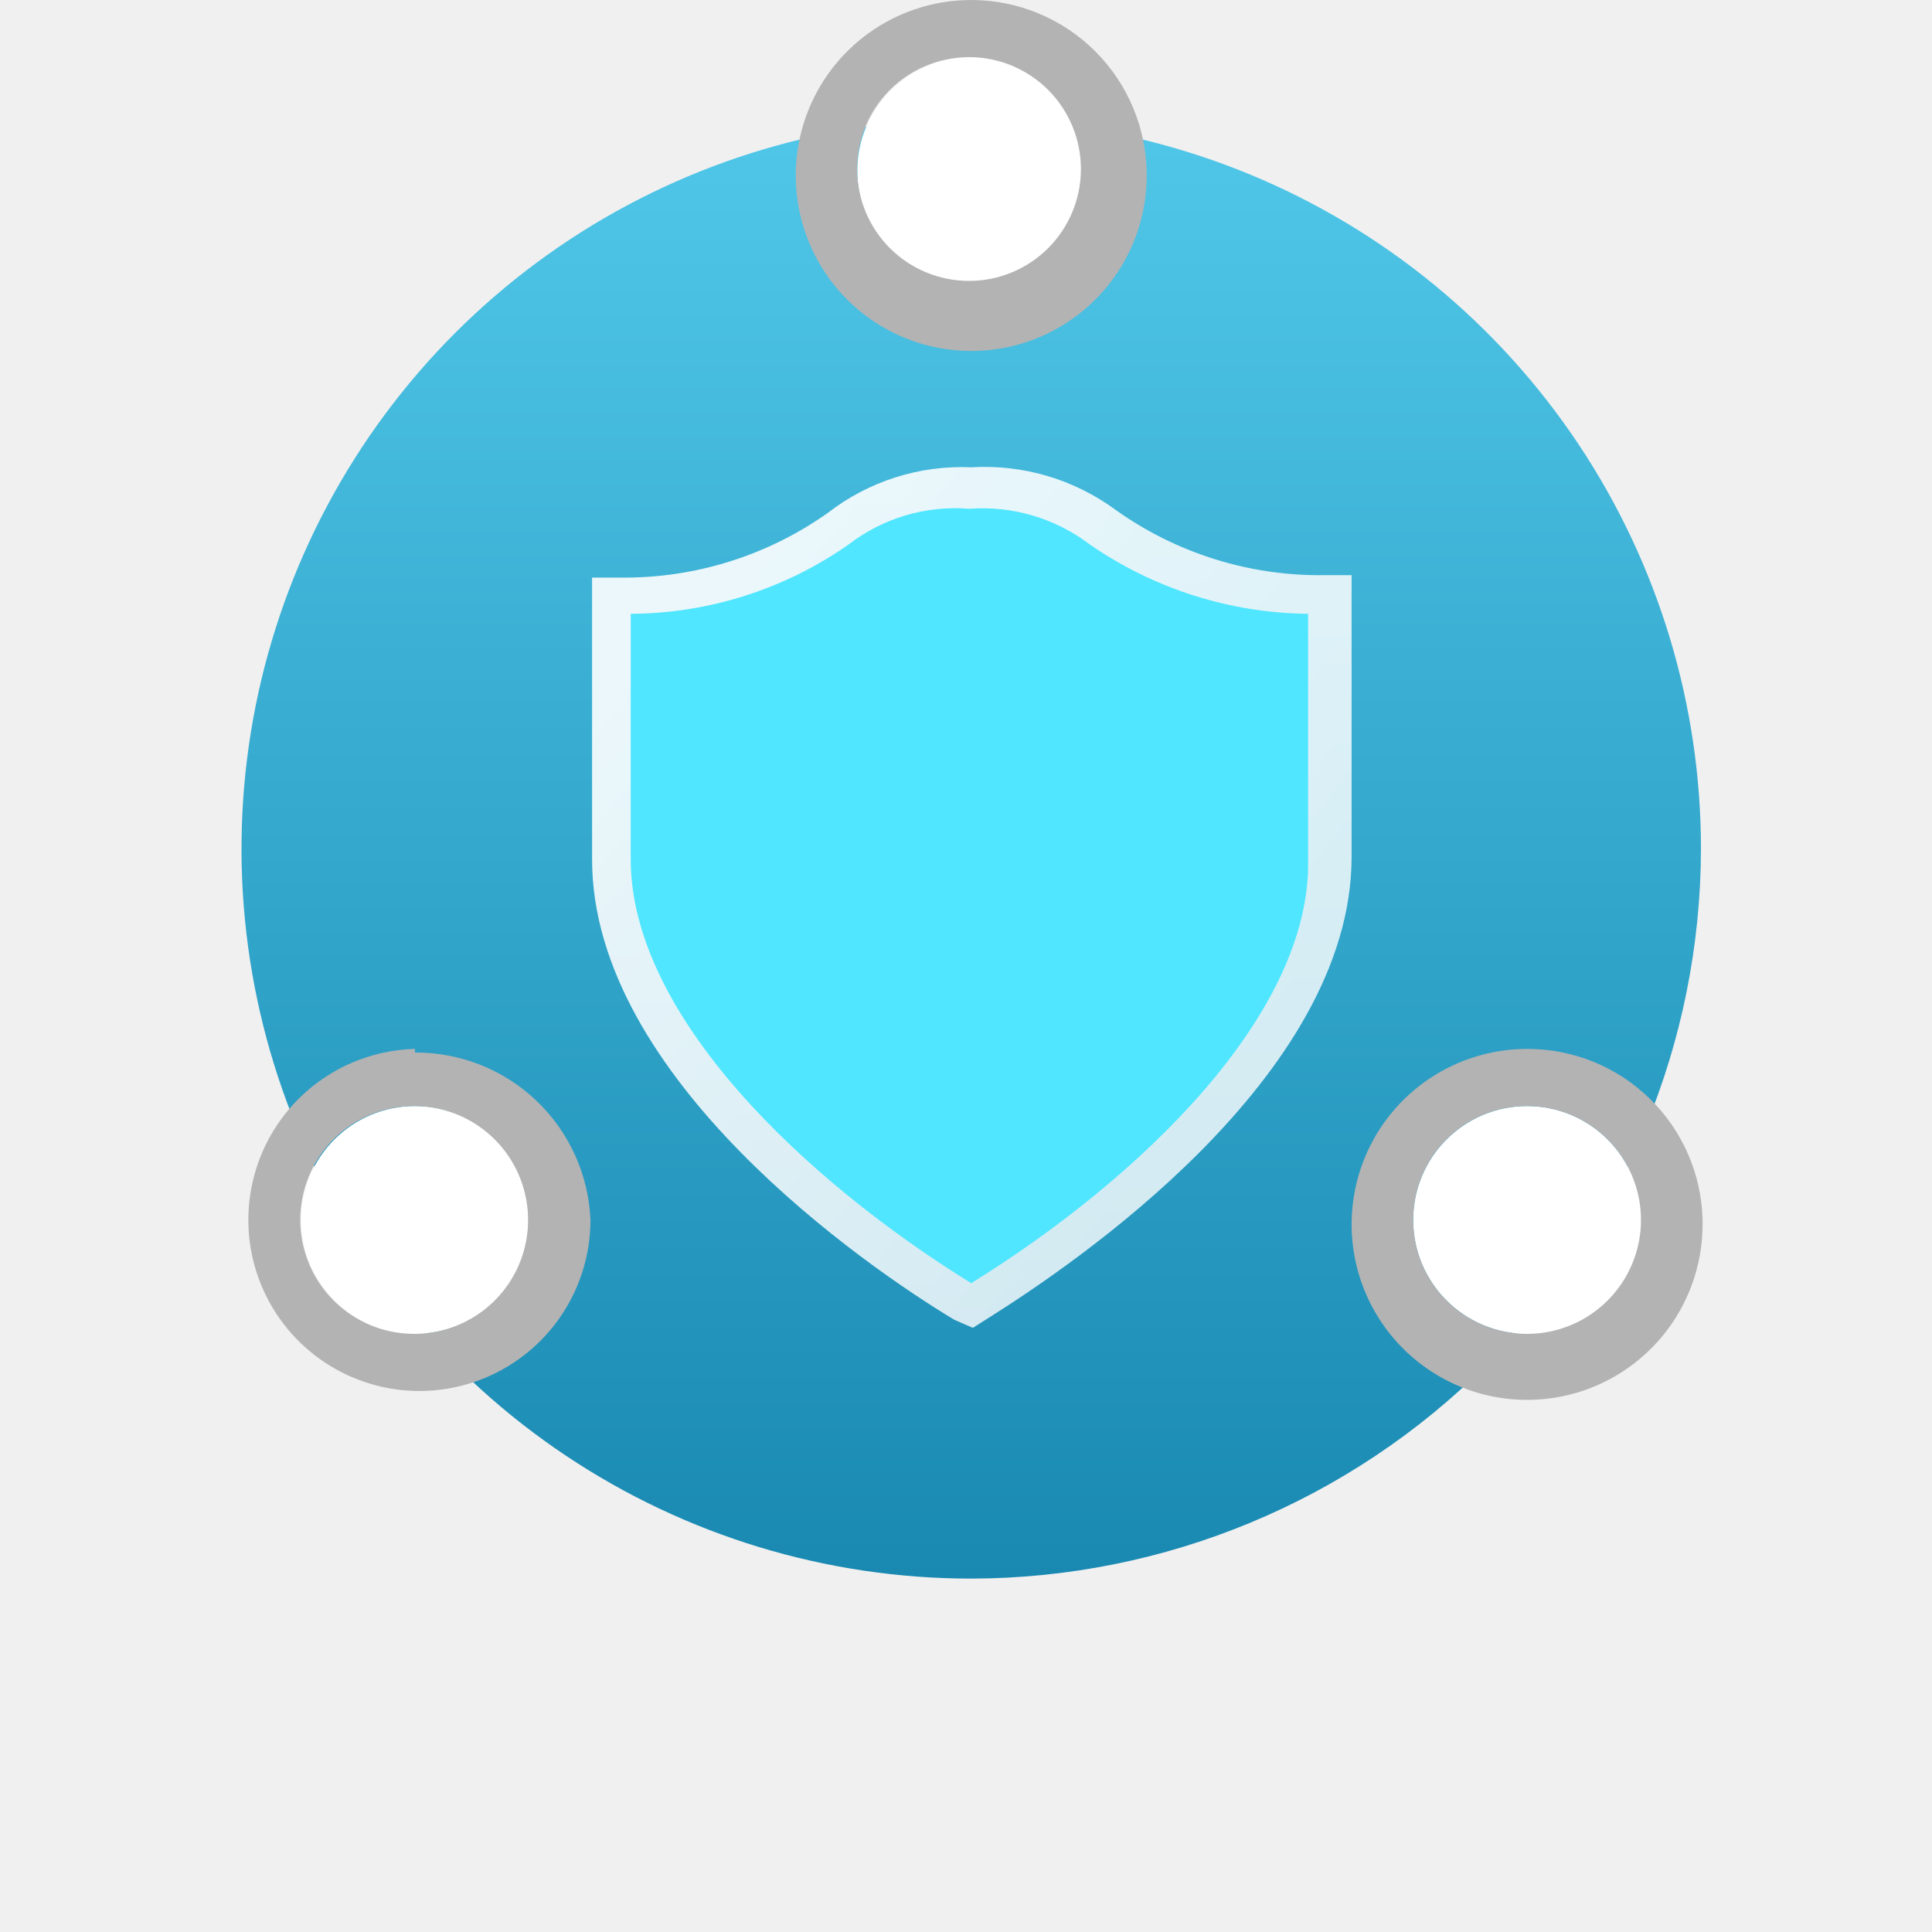
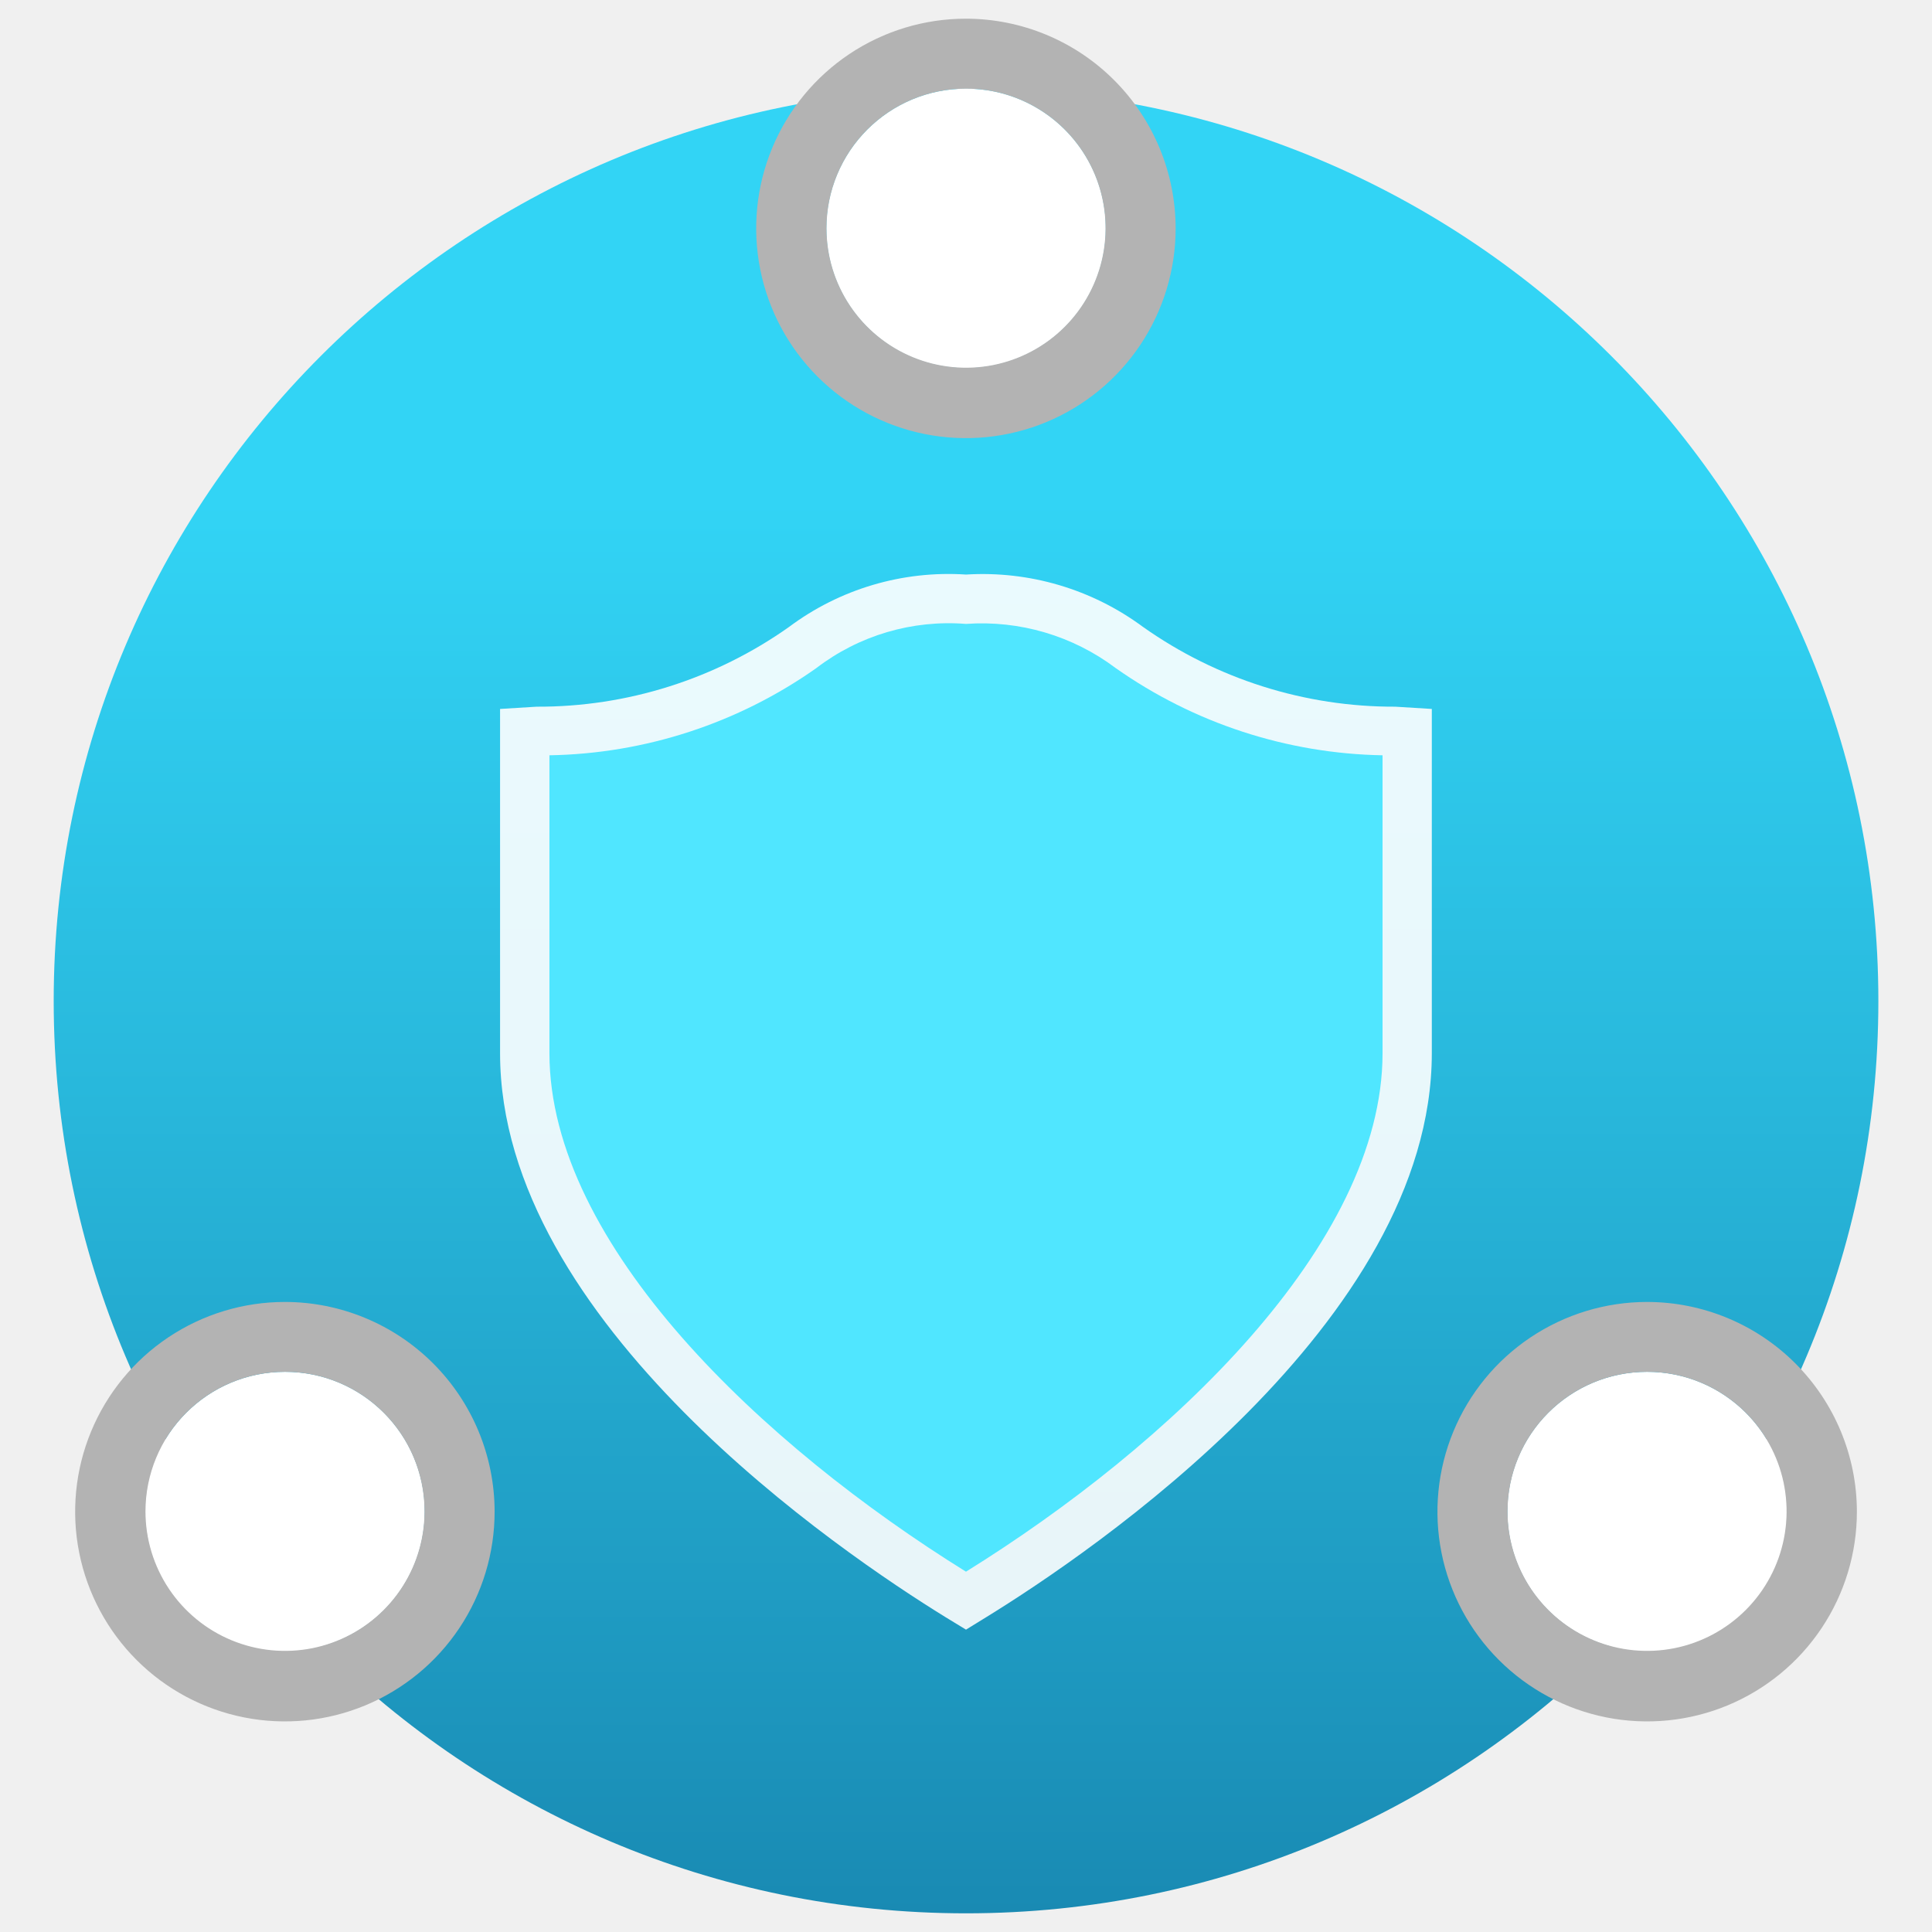
- <svg xmlns="http://www.w3.org/2000/svg" width="48" height="48" viewBox="0 0 48 48" fill="none">
-   <g clip-path="url(#clip0_52_57)">
-     <path d="M24.13 39.22C20.544 39.22 17.039 38.157 14.057 36.164C11.076 34.172 8.752 31.341 7.38 28.028C6.008 24.715 5.649 21.07 6.348 17.553C7.048 14.036 8.775 10.806 11.31 8.27C13.846 5.735 17.076 4.008 20.593 3.308C24.11 2.609 27.755 2.968 31.068 4.34C34.381 5.712 37.212 8.036 39.205 11.018C41.197 13.999 42.26 17.504 42.26 21.09C42.252 25.896 40.339 30.503 36.941 33.901C33.543 37.299 28.936 39.212 24.13 39.22Z" fill="url(#paint0_linear_52_57)" />
-     <path d="M23.71 32.79C21.53 31.48 14.71 26.79 14.71 21.35V14.35H15.45C17.283 14.364 19.075 13.8 20.57 12.74C21.586 11.954 22.847 11.554 24.13 11.61C25.414 11.532 26.684 11.907 27.72 12.67C29.214 13.735 31.005 14.302 32.84 14.29H33.58V21.29C33.58 26.76 26.66 31.42 24.58 32.73L24.17 32.99L23.71 32.79Z" fill="url(#paint1_linear_52_57)" />
-     <path d="M24.13 31.88C20 29.33 15.67 25.23 15.67 21.35V15.25C17.606 15.24 19.494 14.64 21.08 13.53C21.934 12.871 23.004 12.553 24.08 12.64C25.155 12.56 26.222 12.877 27.08 13.53C28.674 14.631 30.562 15.23 32.5 15.25V21.35C32.58 25.23 28.25 29.33 24.13 31.88Z" fill="#50E6FF" />
-     <path d="M37.94 33.14C39.503 33.14 40.77 31.873 40.77 30.31C40.77 28.747 39.503 27.48 37.94 27.48C36.377 27.48 35.11 28.747 35.11 30.31C35.11 31.873 36.377 33.14 37.94 33.14Z" fill="white" />
-     <path d="M37.94 27.48C38.5 27.48 39.047 27.646 39.512 27.957C39.978 28.268 40.34 28.71 40.555 29.227C40.769 29.744 40.825 30.313 40.716 30.862C40.606 31.411 40.337 31.915 39.941 32.311C39.545 32.707 39.041 32.976 38.492 33.086C37.943 33.195 37.374 33.139 36.857 32.925C36.34 32.71 35.898 32.348 35.587 31.882C35.276 31.417 35.11 30.87 35.11 30.31C35.109 29.938 35.181 29.569 35.323 29.225C35.465 28.881 35.673 28.569 35.936 28.306C36.199 28.043 36.511 27.834 36.855 27.693C37.199 27.551 37.568 27.479 37.94 27.48ZM37.94 26.06C37.078 26.06 36.235 26.316 35.518 26.795C34.801 27.274 34.242 27.955 33.912 28.751C33.582 29.548 33.496 30.425 33.664 31.27C33.832 32.116 34.247 32.893 34.857 33.503C35.467 34.113 36.244 34.528 37.089 34.696C37.935 34.864 38.812 34.778 39.608 34.448C40.405 34.118 41.086 33.559 41.565 32.842C42.044 32.125 42.3 31.282 42.3 30.42V30.31C42.274 29.172 41.803 28.09 40.987 27.295C40.172 26.5 39.078 26.057 37.94 26.06Z" fill="#B3B3B3" />
-     <path d="M10.31 33.14C11.873 33.14 13.14 31.873 13.14 30.31C13.14 28.747 11.873 27.48 10.31 27.48C8.747 27.48 7.48 28.747 7.48 30.31C7.48 31.873 8.747 33.14 10.31 33.14Z" fill="white" />
-     <path d="M10.31 27.48C10.869 27.484 11.414 27.653 11.877 27.967C12.339 28.28 12.699 28.723 12.91 29.241C13.121 29.758 13.175 30.327 13.063 30.874C12.952 31.422 12.681 31.924 12.284 32.318C11.887 32.712 11.383 32.98 10.835 33.087C10.286 33.195 9.718 33.137 9.202 32.923C8.686 32.708 8.246 32.345 7.936 31.88C7.625 31.415 7.46 30.869 7.46 30.31C7.459 29.936 7.532 29.566 7.675 29.221C7.818 28.876 8.028 28.562 8.293 28.299C8.558 28.035 8.873 27.828 9.219 27.687C9.566 27.546 9.936 27.476 10.31 27.48ZM10.31 26.06C9.474 26.082 8.664 26.349 7.98 26.829C7.295 27.309 6.768 27.98 6.463 28.758C6.158 29.537 6.089 30.387 6.265 31.205C6.442 32.022 6.855 32.769 7.453 33.352C8.052 33.935 8.809 34.329 9.63 34.485C10.452 34.64 11.301 34.55 12.071 34.225C12.841 33.9 13.498 33.356 13.961 32.659C14.423 31.963 14.67 31.146 14.67 30.31C14.623 29.187 14.143 28.126 13.33 27.35C12.517 26.574 11.434 26.144 10.31 26.15V26.06Z" fill="#B3B3B3" />
-     <path d="M24.13 7.08C25.693 7.08 26.96 5.813 26.96 4.25C26.96 2.687 25.693 1.42 24.13 1.42C22.567 1.42 21.3 2.687 21.3 4.25C21.3 5.813 22.567 7.08 24.13 7.08Z" fill="white" />
-     <path d="M24.13 1.42C24.862 1.434 25.559 1.737 26.07 2.263C26.58 2.789 26.862 3.494 26.855 4.227C26.848 4.959 26.552 5.66 26.031 6.175C25.511 6.69 24.808 6.979 24.075 6.979C23.343 6.979 22.64 6.69 22.119 6.175C21.599 5.66 21.302 4.959 21.295 4.227C21.288 3.494 21.57 2.789 22.08 2.263C22.591 1.737 23.288 1.434 24.02 1.42H24.13ZM24.13 0C23.268 0 22.425 0.256 21.708 0.735C20.991 1.214 20.432 1.895 20.102 2.692C19.772 3.488 19.686 4.365 19.854 5.211C20.022 6.056 20.437 6.833 21.047 7.443C21.657 8.053 22.434 8.468 23.279 8.636C24.125 8.804 25.002 8.718 25.799 8.388C26.595 8.058 27.276 7.499 27.755 6.782C28.234 6.065 28.49 5.222 28.49 4.36C28.49 3.204 28.031 2.095 27.213 1.277C26.395 0.459 25.286 0 24.13 0Z" fill="#B3B3B3" />
-   </g>
+ <svg xmlns="http://www.w3.org/2000/svg" width="96" height="96" viewBox="0 0 96 96" fill="none">
+   <path d="M48.001 95.072C73.038 95.072 93.335 74.775 93.335 49.739C93.335 24.702 73.038 4.405 48.001 4.405C22.964 4.405 2.668 24.702 2.668 49.739C2.668 74.775 22.964 95.072 48.001 95.072Z" fill="url(#paint0_linear_6009_2008)" />
+   <path d="M46.986 80.358C41.797 77.157 24.848 65.707 24.848 52.331V35.227L26.666 35.115C31.154 35.132 35.535 33.748 39.2 31.157C41.728 29.266 44.849 28.341 48 28.549C51.144 28.355 54.256 29.274 56.789 31.147C60.456 33.742 64.841 35.13 69.333 35.115L71.146 35.227V52.331C71.146 65.707 54.197 77.163 49.002 80.358L48 80.976L46.986 80.358Z" fill="url(#paint1_linear_6009_2008)" />
+   <path d="M47.999 78.096C37.941 71.85 27.301 61.866 27.301 52.33V37.53C32.055 37.449 36.674 35.94 40.559 33.2C42.682 31.572 45.333 30.789 47.999 31.002C50.661 30.812 53.302 31.59 55.434 33.194C59.322 35.934 63.943 37.445 68.698 37.53V52.33C68.698 61.866 58.058 71.85 47.999 78.096Z" fill="#50E6FF" />
+   <path d="M81.842 82.053C85.677 82.053 88.786 78.944 88.786 75.109C88.786 71.274 85.677 68.165 81.842 68.165C78.007 68.165 74.898 71.274 74.898 75.109C74.898 78.944 78.007 82.053 81.842 82.053Z" fill="white" />
+   <path d="M81.842 68.165C83.213 68.165 84.554 68.572 85.694 69.334C86.834 70.096 87.723 71.178 88.247 72.445C88.772 73.712 88.909 75.106 88.642 76.451C88.374 77.796 87.714 79.032 86.744 80.001C85.775 80.971 84.539 81.631 83.194 81.899C81.85 82.166 80.455 82.029 79.189 81.504C77.922 80.98 76.839 80.091 76.077 78.951C75.315 77.811 74.909 76.47 74.909 75.099C74.909 73.26 75.639 71.496 76.939 70.196C78.239 68.896 80.003 68.165 81.842 68.165ZM81.842 64.693C79.781 64.694 77.766 65.307 76.053 66.453C74.34 67.599 73.005 69.227 72.217 71.132C71.429 73.036 71.224 75.132 71.627 77.153C72.03 79.174 73.024 81.031 74.482 82.487C75.94 83.944 77.797 84.936 79.819 85.337C81.841 85.738 83.936 85.53 85.84 84.741C87.744 83.951 89.371 82.614 90.515 80.9C91.659 79.186 92.269 77.171 92.268 75.109C92.264 72.348 91.165 69.701 89.213 67.749C87.26 65.796 84.614 64.698 81.853 64.693H81.842Z" fill="#B3B3B3" />
+   <path d="M14.163 82.053C17.998 82.053 21.107 78.944 21.107 75.109C21.107 71.274 17.998 68.165 14.163 68.165C10.328 68.165 7.219 71.274 7.219 75.109C7.219 78.944 10.328 82.053 14.163 82.053Z" fill="white" />
+   <path d="M14.161 68.165C15.532 68.165 16.873 68.572 18.013 69.334C19.153 70.096 20.042 71.178 20.567 72.445C21.091 73.712 21.229 75.106 20.961 76.451C20.694 77.796 20.033 79.032 19.064 80.001C18.094 80.971 16.859 81.631 15.514 81.899C14.169 82.166 12.775 82.029 11.508 81.504C10.241 80.98 9.158 80.091 8.396 78.951C7.634 77.811 7.228 76.47 7.228 75.099C7.228 73.26 7.958 71.496 9.258 70.196C10.559 68.896 12.322 68.165 14.161 68.165ZM14.161 64.693C12.099 64.692 10.084 65.303 8.369 66.448C6.655 67.592 5.318 69.22 4.529 71.124C3.739 73.029 3.532 75.124 3.934 77.147C4.336 79.168 5.329 81.026 6.787 82.484C8.244 83.942 10.102 84.934 12.124 85.336C14.146 85.738 16.242 85.531 18.146 84.742C20.051 83.952 21.678 82.616 22.823 80.901C23.968 79.187 24.578 77.171 24.577 75.109C24.574 72.348 23.476 69.7 21.523 67.747C19.57 65.794 16.923 64.696 14.161 64.693Z" fill="#B3B3B3" />
+   <path d="M48.003 18.293C51.838 18.293 54.947 15.184 54.947 11.349C54.947 7.514 51.838 4.405 48.003 4.405C44.167 4.405 41.059 7.514 41.059 11.349C41.059 15.184 44.167 18.293 48.003 18.293Z" fill="white" />
+   <path d="M48.001 4.405C49.372 4.405 50.713 4.812 51.853 5.574C52.993 6.335 53.882 7.418 54.407 8.685C54.931 9.952 55.069 11.346 54.801 12.691C54.533 14.036 53.873 15.271 52.904 16.241C51.934 17.211 50.699 17.871 49.353 18.139C48.009 18.406 46.614 18.269 45.348 17.744C44.081 17.219 42.998 16.331 42.236 15.19C41.474 14.05 41.068 12.71 41.068 11.338C41.068 9.5 41.798 7.736 43.098 6.436C44.398 5.136 46.162 4.405 48.001 4.405ZM48.001 0.928C45.94 0.927 43.924 1.537 42.21 2.681C40.495 3.826 39.159 5.453 38.369 7.357C37.579 9.261 37.372 11.357 37.774 13.379C38.175 15.401 39.167 17.258 40.625 18.716C42.082 20.174 43.939 21.167 45.961 21.57C47.982 21.972 50.078 21.766 51.982 20.978C53.887 20.189 55.515 18.853 56.66 17.139C57.806 15.425 58.417 13.41 58.417 11.349C58.414 8.587 57.316 5.939 55.363 3.985C53.411 2.031 50.763 0.932 48.001 0.928Z" fill="#B3B3B3" />
  <defs>
-     <linearGradient id="paint0_linear_52_57" x1="24.13" y1="39.22" x2="24.13" y2="2.96" gradientUnits="userSpaceOnUse">
-       <stop stop-color="#1989B2" />
-       <stop offset="1" stop-color="#50C7E8" />
+     <linearGradient id="paint0_linear_6009_2008" x1="48.001" y1="95.072" x2="48.001" y2="4.405" gradientUnits="userSpaceOnUse">
+       <stop stop-color="#198AB3" />
+       <stop offset="0.442" stop-color="#28B7DB" />
+       <stop offset="0.775" stop-color="#32D4F5" />
    </linearGradient>
-     <linearGradient id="paint1_linear_52_57" x1="17.05" y1="14.33" x2="31.32" y2="25.9" gradientUnits="userSpaceOnUse">
+     <linearGradient id="paint1_linear_6009_2008" x1="30.666" y1="-16611.2" x2="65.615" y2="-16639.5" gradientUnits="userSpaceOnUse">
      <stop stop-color="white" stop-opacity="0.9" />
      <stop offset="1" stop-color="white" stop-opacity="0.8" />
    </linearGradient>
-     <clipPath id="clip0_52_57">
-       <rect width="36.3" height="39.22" fill="white" transform="translate(6)" />
-     </clipPath>
  </defs>
</svg>
